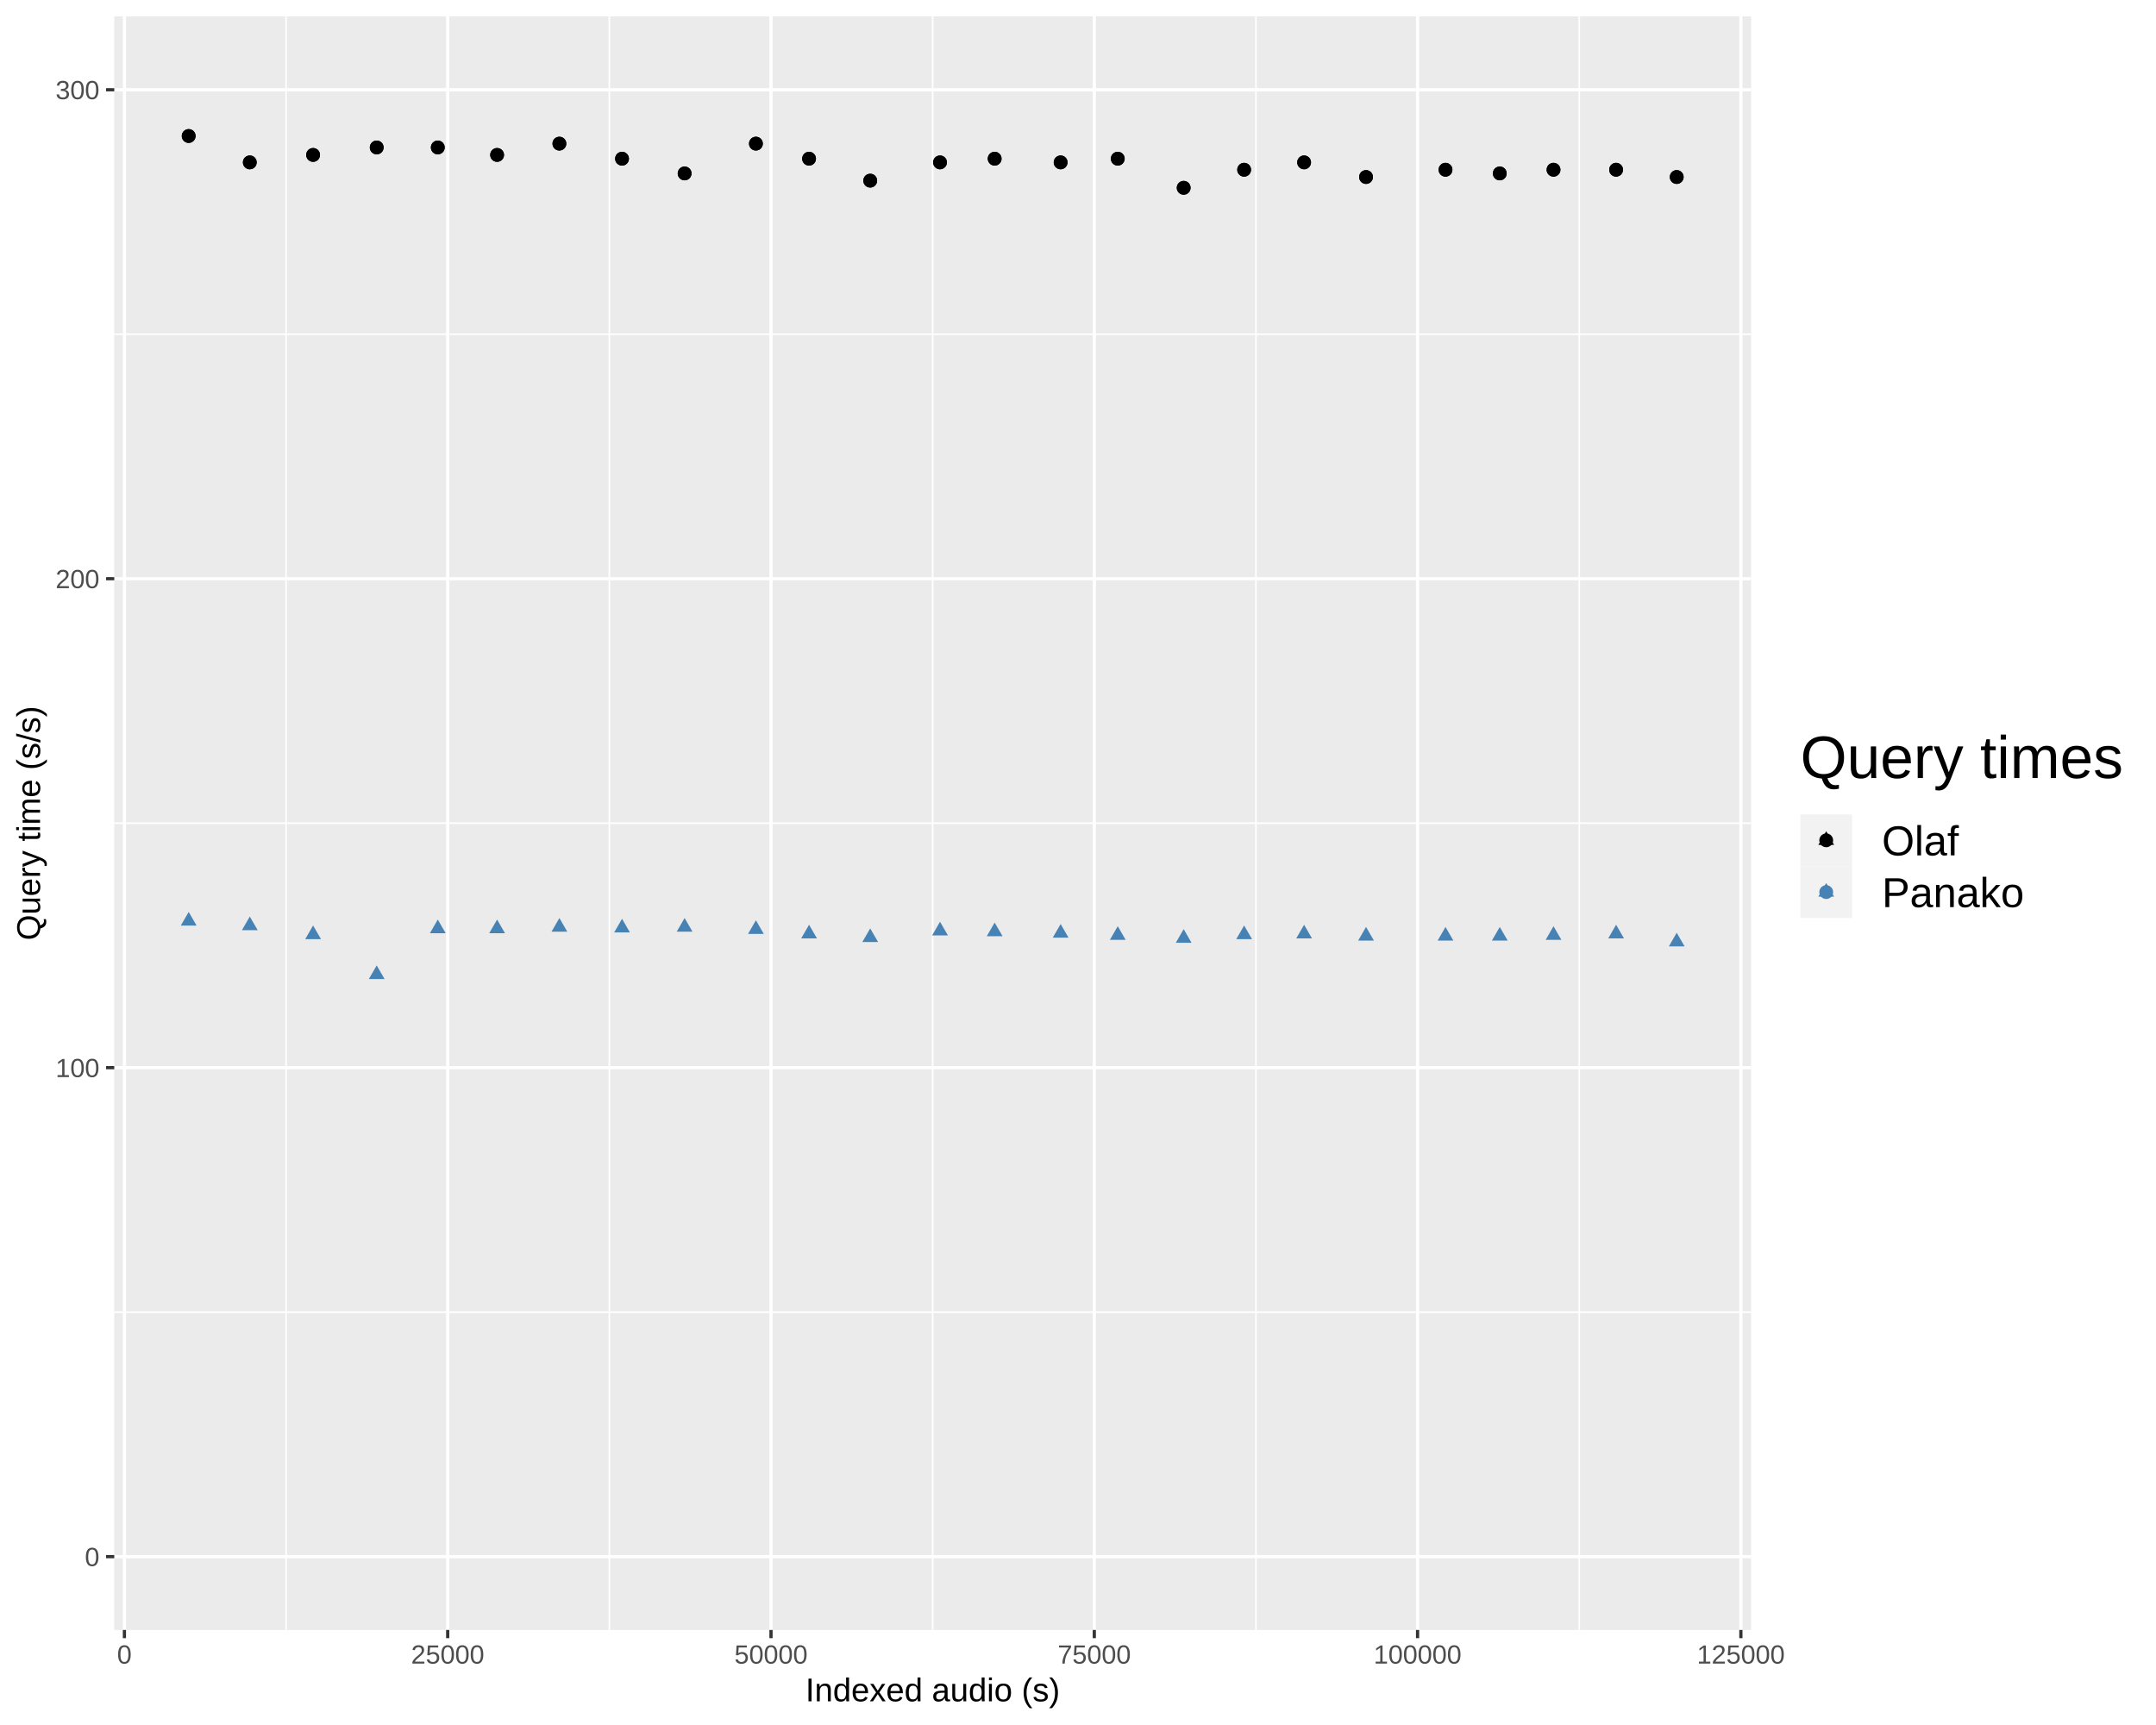
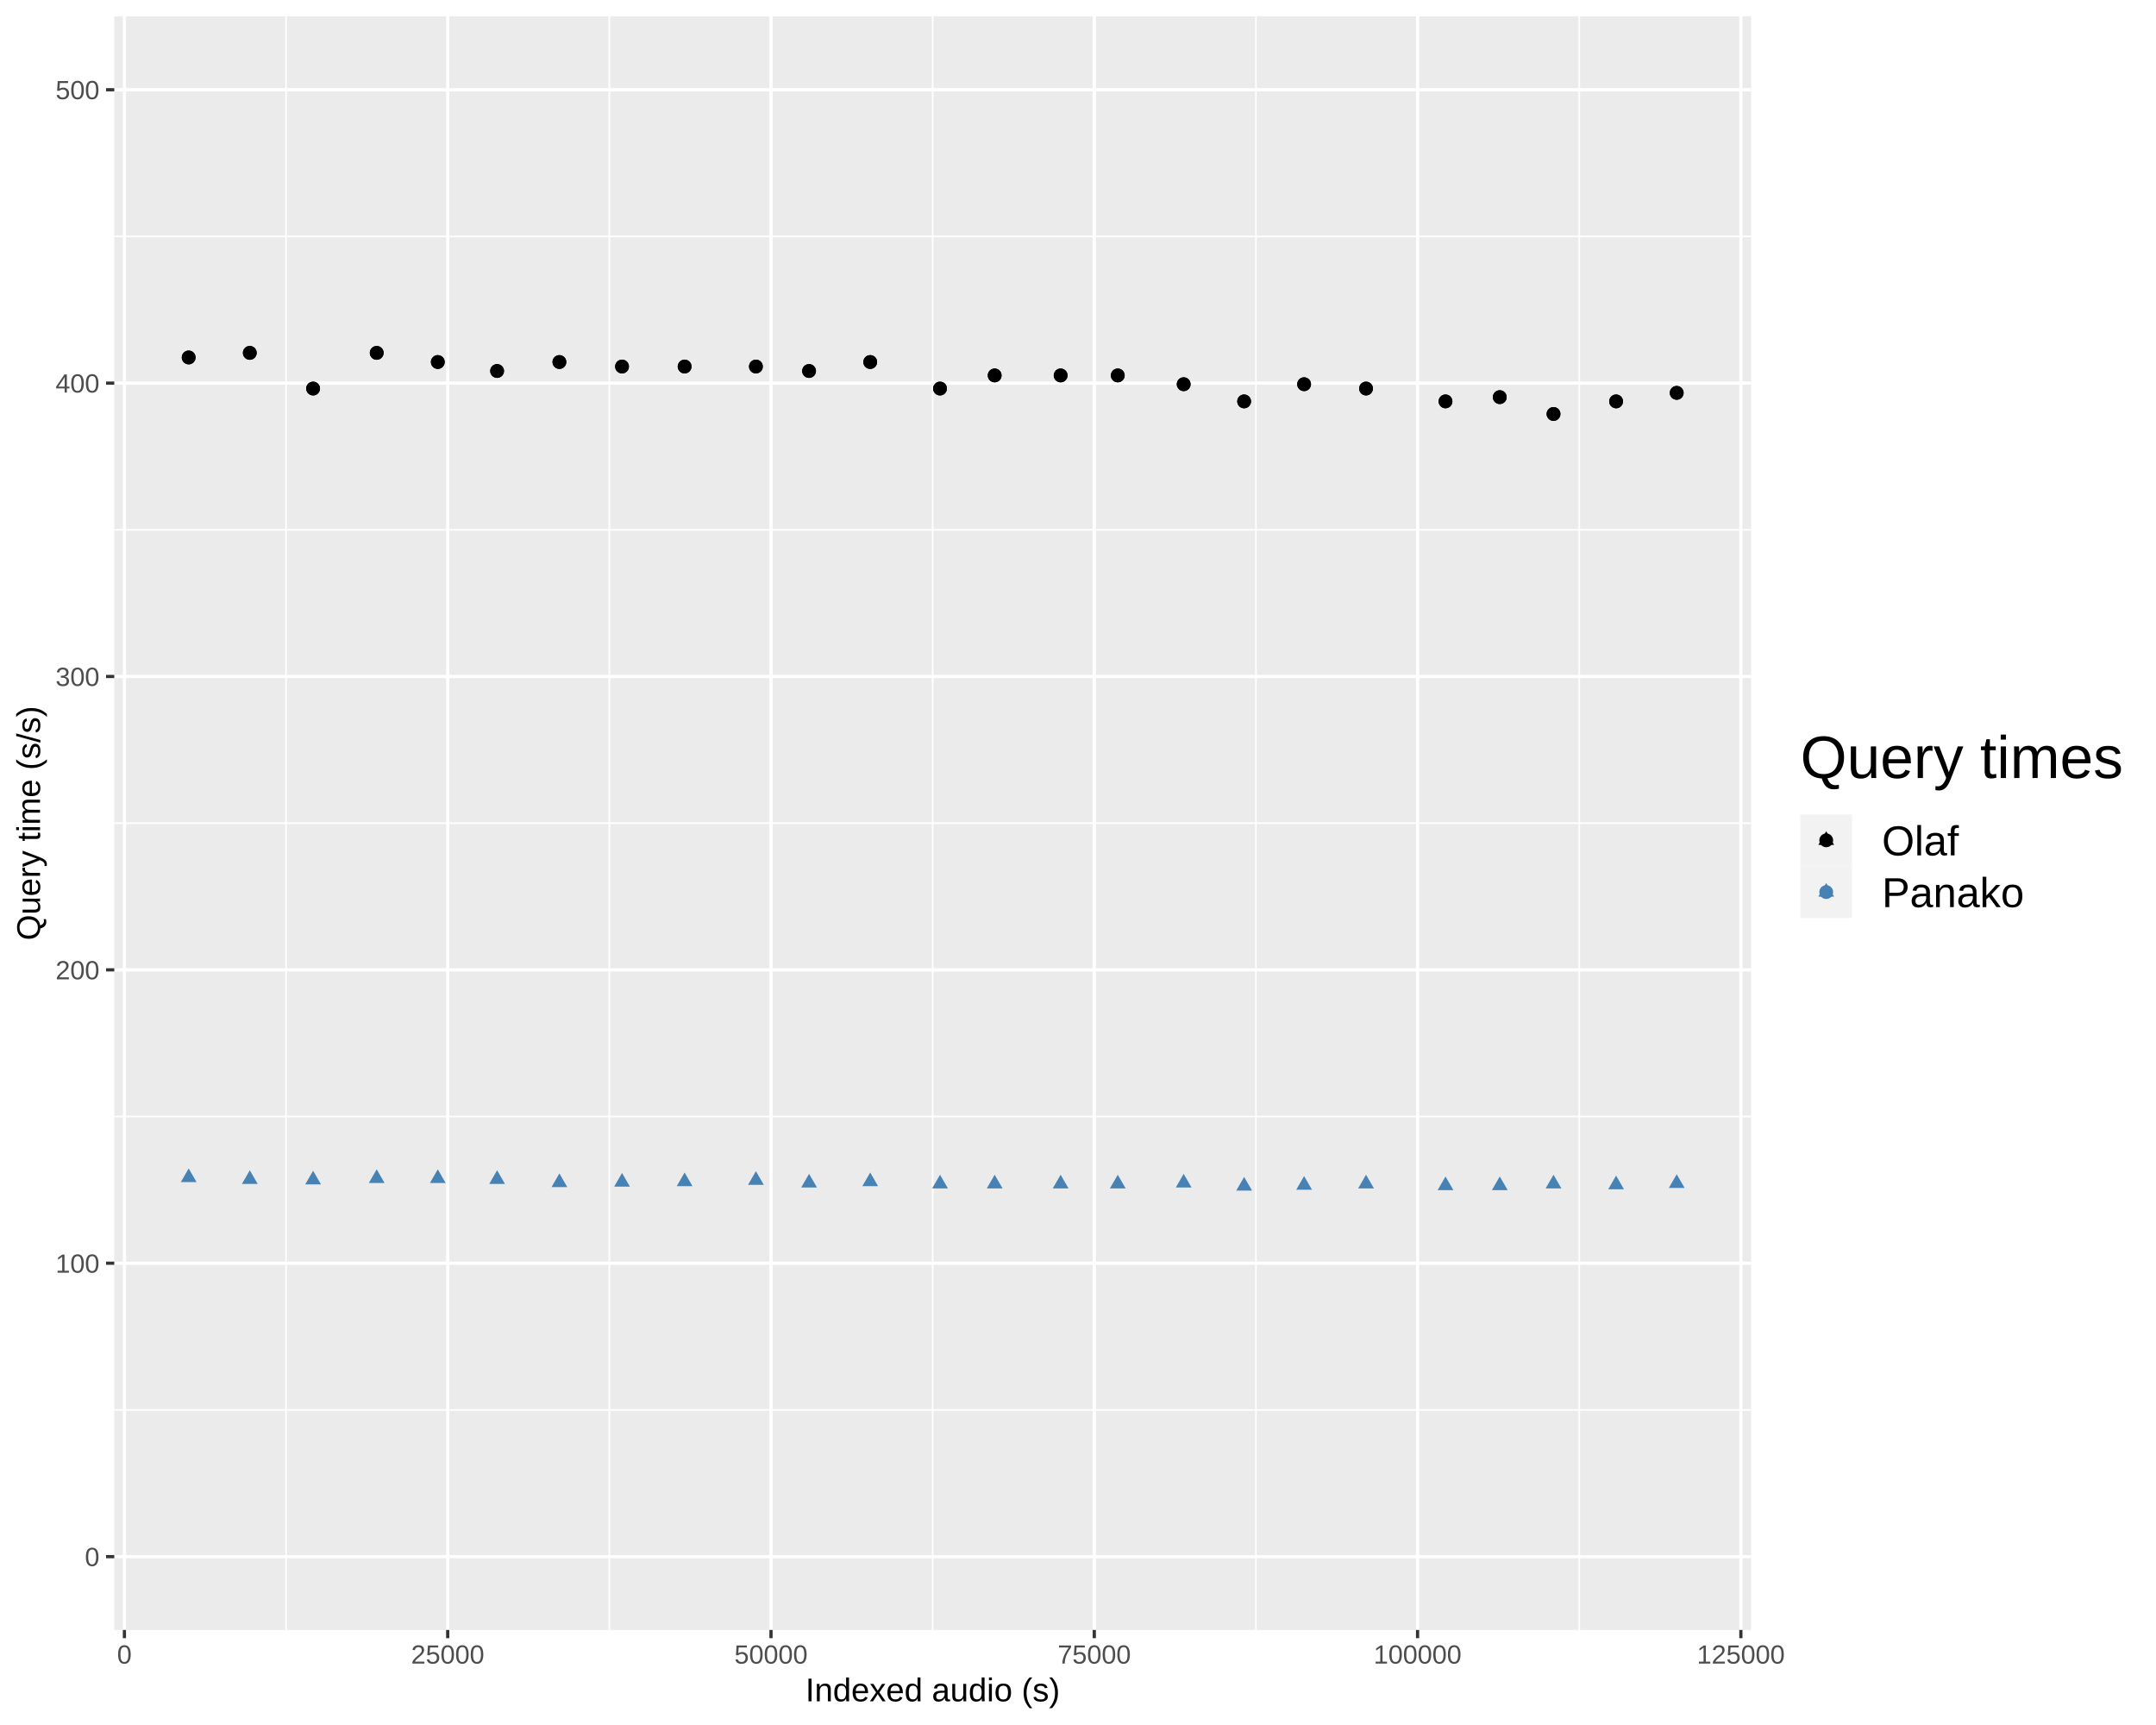
<svg xmlns="http://www.w3.org/2000/svg" class="svglite" width="720.00pt" height="576.00pt" viewBox="0 0 720.00 576.00">
  <defs>
    <style type="text/css">
    .svglite line, .svglite polyline, .svglite polygon, .svglite path, .svglite rect, .svglite circle {
      fill: none;
      stroke: #000000;
      stroke-linecap: round;
      stroke-linejoin: round;
      stroke-miterlimit: 10.00;
    }
    .svglite text {
      white-space: pre;
    }
  </style>
  </defs>
  <rect width="100%" height="100%" style="stroke: none; fill: #FFFFFF;" />
  <defs>
    <clipPath id="cpMC4wMHw3MjAuMDB8MC4wMHw1NzYuMDA=">
      <rect x="0.00" y="0.00" width="720.00" height="576.00" />
    </clipPath>
  </defs>
  <g clip-path="url(#cpMC4wMHw3MjAuMDB8MC4wMHw1NzYuMDA=)">
    <rect x="0.00" y="0.00" width="720.00" height="576.00" style="stroke-width: 1.07; stroke: #FFFFFF; fill: #FFFFFF;" />
  </g>
  <defs>
    <clipPath id="cpMzguMTZ8NTg0Ljc5fDUuNDh8NTQ0LjI3">
      <rect x="38.16" y="5.48" width="546.63" height="538.79" />
    </clipPath>
  </defs>
  <g clip-path="url(#cpMzguMTZ8NTg0Ljc5fDUuNDh8NTQ0LjI3)">
    <rect x="38.16" y="5.48" width="546.63" height="538.79" style="stroke-width: 1.07; stroke: none; fill: #EBEBEB;" />
-     <polyline points="38.16,438.14 584.79,438.14 " style="stroke-width: 0.53; stroke: #FFFFFF; stroke-linecap: butt;" />
+     <polyline points="38.16,470.80 584.79,470.80 " style="stroke-width: 0.53; stroke: #FFFFFF; stroke-linecap: butt;" />
+     <polyline points="38.16,372.83 584.79,372.83 " style="stroke-width: 0.53; stroke: #FFFFFF; stroke-linecap: butt;" />
    <polyline points="38.16,274.87 584.79,274.87 " style="stroke-width: 0.53; stroke: #FFFFFF; stroke-linecap: butt;" />
-     <polyline points="38.16,111.60 584.79,111.60 " style="stroke-width: 0.53; stroke: #FFFFFF; stroke-linecap: butt;" />
+     <polyline points="38.16,176.91 584.79,176.91 " style="stroke-width: 0.53; stroke: #FFFFFF; stroke-linecap: butt;" />
+     <polyline points="38.16,78.95 584.79,78.95 " style="stroke-width: 0.53; stroke: #FFFFFF; stroke-linecap: butt;" />
    <polyline points="95.53,544.27 95.53,5.48 " style="stroke-width: 0.53; stroke: #FFFFFF; stroke-linecap: butt;" />
    <polyline points="203.49,544.27 203.49,5.48 " style="stroke-width: 0.53; stroke: #FFFFFF; stroke-linecap: butt;" />
    <polyline points="311.46,544.27 311.46,5.48 " style="stroke-width: 0.53; stroke: #FFFFFF; stroke-linecap: butt;" />
    <polyline points="419.42,544.27 419.42,5.48 " style="stroke-width: 0.53; stroke: #FFFFFF; stroke-linecap: butt;" />
    <polyline points="527.39,544.27 527.39,5.48 " style="stroke-width: 0.53; stroke: #FFFFFF; stroke-linecap: butt;" />
    <polyline points="38.16,519.78 584.79,519.78 " style="stroke-width: 1.07; stroke: #FFFFFF; stroke-linecap: butt;" />
-     <polyline points="38.16,356.51 584.79,356.51 " style="stroke-width: 1.07; stroke: #FFFFFF; stroke-linecap: butt;" />
-     <polyline points="38.16,193.24 584.79,193.24 " style="stroke-width: 1.07; stroke: #FFFFFF; stroke-linecap: butt;" />
+     <polyline points="38.16,421.81 584.79,421.81 " style="stroke-width: 1.07; stroke: #FFFFFF; stroke-linecap: butt;" />
+     <polyline points="38.16,323.85 584.79,323.85 " style="stroke-width: 1.07; stroke: #FFFFFF; stroke-linecap: butt;" />
+     <polyline points="38.16,225.89 584.79,225.89 " style="stroke-width: 1.07; stroke: #FFFFFF; stroke-linecap: butt;" />
+     <polyline points="38.16,127.93 584.79,127.93 " style="stroke-width: 1.07; stroke: #FFFFFF; stroke-linecap: butt;" />
    <polyline points="38.16,29.97 584.79,29.97 " style="stroke-width: 1.07; stroke: #FFFFFF; stroke-linecap: butt;" />
    <polyline points="41.55,544.27 41.55,5.48 " style="stroke-width: 1.07; stroke: #FFFFFF; stroke-linecap: butt;" />
    <polyline points="149.51,544.27 149.51,5.48 " style="stroke-width: 1.07; stroke: #FFFFFF; stroke-linecap: butt;" />
    <polyline points="257.48,544.27 257.48,5.48 " style="stroke-width: 1.07; stroke: #FFFFFF; stroke-linecap: butt;" />
    <polyline points="365.44,544.27 365.44,5.48 " style="stroke-width: 1.07; stroke: #FFFFFF; stroke-linecap: butt;" />
    <polyline points="473.40,544.27 473.40,5.48 " style="stroke-width: 1.07; stroke: #FFFFFF; stroke-linecap: butt;" />
    <polyline points="581.37,544.27 581.37,5.48 " style="stroke-width: 1.07; stroke: #FFFFFF; stroke-linecap: butt;" />
-     <circle cx="63.01" cy="45.41" r="1.95" style="stroke-width: 0.71; fill: #000000;" />
-     <circle cx="83.42" cy="54.22" r="1.95" style="stroke-width: 0.71; fill: #000000;" />
-     <circle cx="104.56" cy="51.73" r="1.95" style="stroke-width: 0.71; fill: #000000;" />
-     <circle cx="125.80" cy="49.24" r="1.95" style="stroke-width: 0.71; fill: #000000;" />
-     <circle cx="146.20" cy="49.24" r="1.95" style="stroke-width: 0.71; fill: #000000;" />
-     <circle cx="166.01" cy="51.73" r="1.95" style="stroke-width: 0.71; fill: #000000;" />
-     <circle cx="186.81" cy="47.96" r="1.95" style="stroke-width: 0.71; fill: #000000;" />
-     <circle cx="207.73" cy="52.99" r="1.95" style="stroke-width: 0.71; fill: #000000;" />
-     <circle cx="228.63" cy="57.91" r="1.95" style="stroke-width: 0.71; fill: #000000;" />
-     <circle cx="252.44" cy="47.96" r="1.95" style="stroke-width: 0.71; fill: #000000;" />
-     <circle cx="270.19" cy="52.99" r="1.95" style="stroke-width: 0.71; fill: #000000;" />
-     <circle cx="290.61" cy="60.32" r="1.95" style="stroke-width: 0.71; fill: #000000;" />
-     <circle cx="313.92" cy="54.22" r="1.95" style="stroke-width: 0.71; fill: #000000;" />
-     <circle cx="332.17" cy="52.99" r="1.95" style="stroke-width: 0.71; fill: #000000;" />
-     <circle cx="354.20" cy="54.22" r="1.95" style="stroke-width: 0.71; fill: #000000;" />
-     <circle cx="373.28" cy="52.99" r="1.95" style="stroke-width: 0.71; fill: #000000;" />
-     <circle cx="395.29" cy="62.71" r="1.95" style="stroke-width: 0.71; fill: #000000;" />
-     <circle cx="415.48" cy="56.68" r="1.95" style="stroke-width: 0.71; fill: #000000;" />
-     <circle cx="435.51" cy="54.22" r="1.95" style="stroke-width: 0.71; fill: #000000;" />
-     <circle cx="456.19" cy="59.11" r="1.95" style="stroke-width: 0.71; fill: #000000;" />
-     <circle cx="482.73" cy="56.68" r="1.95" style="stroke-width: 0.71; fill: #000000;" />
-     <circle cx="500.85" cy="57.91" r="1.95" style="stroke-width: 0.71; fill: #000000;" />
-     <circle cx="518.80" cy="56.68" r="1.95" style="stroke-width: 0.71; fill: #000000;" />
-     <circle cx="539.70" cy="56.68" r="1.95" style="stroke-width: 0.71; fill: #000000;" />
-     <circle cx="559.94" cy="59.11" r="1.95" style="stroke-width: 0.71; fill: #000000;" />
-     <polygon points="63.01,304.50 65.64,309.06 60.38,309.06 " style="stroke-width: 0.71; stroke: none; fill: #4682B4;" />
-     <polygon points="83.42,306.04 86.06,310.60 80.79,310.60 " style="stroke-width: 0.71; stroke: none; fill: #4682B4;" />
-     <polygon points="104.56,309.03 107.20,313.59 101.93,313.59 " style="stroke-width: 0.71; stroke: none; fill: #4682B4;" />
-     <polygon points="125.80,322.36 128.43,326.92 123.17,326.92 " style="stroke-width: 0.71; stroke: none; fill: #4682B4;" />
-     <polygon points="146.20,307.05 148.83,311.61 143.57,311.61 " style="stroke-width: 0.71; stroke: none; fill: #4682B4;" />
-     <polygon points="166.01,307.05 168.64,311.61 163.38,311.61 " style="stroke-width: 0.71; stroke: none; fill: #4682B4;" />
-     <polygon points="186.81,306.54 189.44,311.10 184.18,311.10 " style="stroke-width: 0.71; stroke: none; fill: #4682B4;" />
-     <polygon points="207.73,306.79 210.36,311.35 205.10,311.35 " style="stroke-width: 0.71; stroke: none; fill: #4682B4;" />
-     <polygon points="228.63,306.54 231.26,311.10 225.99,311.10 " style="stroke-width: 0.71; stroke: none; fill: #4682B4;" />
-     <polygon points="252.44,307.29 255.07,311.85 249.80,311.85 " style="stroke-width: 0.71; stroke: none; fill: #4682B4;" />
-     <polygon points="270.19,308.78 272.83,313.34 267.56,313.34 " style="stroke-width: 0.71; stroke: none; fill: #4682B4;" />
-     <polygon points="290.61,310.01 293.24,314.56 287.97,314.56 " style="stroke-width: 0.71; stroke: none; fill: #4682B4;" />
-     <polygon points="313.92,307.78 316.56,312.34 311.29,312.34 " style="stroke-width: 0.71; stroke: none; fill: #4682B4;" />
-     <polygon points="332.17,308.05 334.81,312.61 329.54,312.61 " style="stroke-width: 0.71; stroke: none; fill: #4682B4;" />
-     <polygon points="354.20,308.54 356.84,313.10 351.57,313.10 " style="stroke-width: 0.71; stroke: none; fill: #4682B4;" />
-     <polygon points="373.28,309.27 375.91,313.83 370.65,313.83 " style="stroke-width: 0.71; stroke: none; fill: #4682B4;" />
-     <polygon points="395.29,310.25 397.92,314.81 392.66,314.81 " style="stroke-width: 0.71; stroke: none; fill: #4682B4;" />
-     <polygon points="415.48,309.03 418.12,313.59 412.85,313.59 " style="stroke-width: 0.71; stroke: none; fill: #4682B4;" />
-     <polygon points="435.51,308.78 438.14,313.34 432.88,313.34 " style="stroke-width: 0.71; stroke: none; fill: #4682B4;" />
-     <polygon points="456.19,309.52 458.83,314.08 453.56,314.08 " style="stroke-width: 0.71; stroke: none; fill: #4682B4;" />
-     <polygon points="482.73,309.52 485.36,314.08 480.10,314.08 " style="stroke-width: 0.71; stroke: none; fill: #4682B4;" />
-     <polygon points="500.85,309.52 503.49,314.08 498.22,314.08 " style="stroke-width: 0.71; stroke: none; fill: #4682B4;" />
-     <polygon points="518.80,309.27 521.43,313.83 516.17,313.83 " style="stroke-width: 0.71; stroke: none; fill: #4682B4;" />
-     <polygon points="539.70,308.78 542.33,313.34 537.07,313.34 " style="stroke-width: 0.71; stroke: none; fill: #4682B4;" />
-     <polygon points="559.94,311.46 562.58,316.02 557.31,316.02 " style="stroke-width: 0.71; stroke: none; fill: #4682B4;" />
-     <circle cx="63.01" cy="45.41" r="1.95" style="stroke-width: 0.71; fill: #000000;" />
-     <circle cx="83.42" cy="54.22" r="1.95" style="stroke-width: 0.71; fill: #000000;" />
-     <circle cx="104.56" cy="51.73" r="1.95" style="stroke-width: 0.71; fill: #000000;" />
-     <circle cx="125.80" cy="49.24" r="1.95" style="stroke-width: 0.71; fill: #000000;" />
-     <circle cx="146.20" cy="49.24" r="1.95" style="stroke-width: 0.71; fill: #000000;" />
-     <circle cx="166.01" cy="51.73" r="1.95" style="stroke-width: 0.71; fill: #000000;" />
-     <circle cx="186.81" cy="47.96" r="1.95" style="stroke-width: 0.71; fill: #000000;" />
-     <circle cx="207.73" cy="52.99" r="1.95" style="stroke-width: 0.71; fill: #000000;" />
-     <circle cx="228.63" cy="57.91" r="1.95" style="stroke-width: 0.71; fill: #000000;" />
-     <circle cx="252.44" cy="47.96" r="1.95" style="stroke-width: 0.71; fill: #000000;" />
-     <circle cx="270.19" cy="52.99" r="1.95" style="stroke-width: 0.71; fill: #000000;" />
-     <circle cx="290.61" cy="60.32" r="1.95" style="stroke-width: 0.71; fill: #000000;" />
-     <circle cx="313.92" cy="54.22" r="1.95" style="stroke-width: 0.71; fill: #000000;" />
-     <circle cx="332.17" cy="52.99" r="1.95" style="stroke-width: 0.71; fill: #000000;" />
-     <circle cx="354.20" cy="54.22" r="1.95" style="stroke-width: 0.71; fill: #000000;" />
-     <circle cx="373.28" cy="52.99" r="1.95" style="stroke-width: 0.71; fill: #000000;" />
-     <circle cx="395.29" cy="62.71" r="1.95" style="stroke-width: 0.71; fill: #000000;" />
-     <circle cx="415.48" cy="56.68" r="1.95" style="stroke-width: 0.71; fill: #000000;" />
-     <circle cx="435.51" cy="54.22" r="1.95" style="stroke-width: 0.71; fill: #000000;" />
-     <circle cx="456.19" cy="59.11" r="1.95" style="stroke-width: 0.71; fill: #000000;" />
-     <circle cx="482.73" cy="56.68" r="1.95" style="stroke-width: 0.71; fill: #000000;" />
-     <circle cx="500.85" cy="57.91" r="1.95" style="stroke-width: 0.71; fill: #000000;" />
-     <circle cx="518.80" cy="56.68" r="1.95" style="stroke-width: 0.71; fill: #000000;" />
-     <circle cx="539.70" cy="56.68" r="1.95" style="stroke-width: 0.71; fill: #000000;" />
-     <circle cx="559.94" cy="59.11" r="1.95" style="stroke-width: 0.71; fill: #000000;" />
+     <circle cx="63.01" cy="119.36" r="1.95" style="stroke-width: 0.71; fill: #000000;" />
+     <circle cx="83.42" cy="117.83" r="1.95" style="stroke-width: 0.71; fill: #000000;" />
+     <circle cx="104.56" cy="129.74" r="1.95" style="stroke-width: 0.71; fill: #000000;" />
+     <circle cx="125.80" cy="117.83" r="1.95" style="stroke-width: 0.71; fill: #000000;" />
+     <circle cx="146.20" cy="120.88" r="1.95" style="stroke-width: 0.71; fill: #000000;" />
+     <circle cx="166.01" cy="123.88" r="1.95" style="stroke-width: 0.71; fill: #000000;" />
+     <circle cx="186.81" cy="120.88" r="1.95" style="stroke-width: 0.71; fill: #000000;" />
+     <circle cx="207.73" cy="122.39" r="1.95" style="stroke-width: 0.71; fill: #000000;" />
+     <circle cx="228.63" cy="122.39" r="1.95" style="stroke-width: 0.71; fill: #000000;" />
+     <circle cx="252.44" cy="122.39" r="1.95" style="stroke-width: 0.71; fill: #000000;" />
+     <circle cx="270.19" cy="123.88" r="1.95" style="stroke-width: 0.71; fill: #000000;" />
+     <circle cx="290.61" cy="120.88" r="1.95" style="stroke-width: 0.71; fill: #000000;" />
+     <circle cx="313.92" cy="129.74" r="1.95" style="stroke-width: 0.71; fill: #000000;" />
+     <circle cx="332.17" cy="125.36" r="1.95" style="stroke-width: 0.71; fill: #000000;" />
+     <circle cx="354.20" cy="125.36" r="1.95" style="stroke-width: 0.71; fill: #000000;" />
+     <circle cx="373.28" cy="125.36" r="1.95" style="stroke-width: 0.71; fill: #000000;" />
+     <circle cx="395.29" cy="128.29" r="1.95" style="stroke-width: 0.71; fill: #000000;" />
+     <circle cx="415.48" cy="134.03" r="1.95" style="stroke-width: 0.71; fill: #000000;" />
+     <circle cx="435.51" cy="128.29" r="1.95" style="stroke-width: 0.71; fill: #000000;" />
+     <circle cx="456.19" cy="129.74" r="1.95" style="stroke-width: 0.71; fill: #000000;" />
+     <circle cx="482.73" cy="134.03" r="1.95" style="stroke-width: 0.71; fill: #000000;" />
+     <circle cx="500.85" cy="132.61" r="1.95" style="stroke-width: 0.71; fill: #000000;" />
+     <circle cx="518.80" cy="138.23" r="1.95" style="stroke-width: 0.71; fill: #000000;" />
+     <circle cx="539.70" cy="134.03" r="1.95" style="stroke-width: 0.71; fill: #000000;" />
+     <circle cx="559.94" cy="131.18" r="1.95" style="stroke-width: 0.71; fill: #000000;" />
+     <polygon points="63.01,390.16 65.64,394.72 60.38,394.72 " style="stroke-width: 0.71; stroke: none; fill: #4682B4;" />
+     <polygon points="83.42,390.77 86.06,395.33 80.79,395.33 " style="stroke-width: 0.71; stroke: none; fill: #4682B4;" />
+     <polygon points="104.56,390.92 107.20,395.48 101.93,395.48 " style="stroke-width: 0.71; stroke: none; fill: #4682B4;" />
+     <polygon points="125.80,390.46 128.43,395.02 123.17,395.02 " style="stroke-width: 0.71; stroke: none; fill: #4682B4;" />
+     <polygon points="146.20,390.46 148.83,395.02 143.57,395.02 " style="stroke-width: 0.71; stroke: none; fill: #4682B4;" />
+     <polygon points="166.01,390.77 168.64,395.33 163.38,395.33 " style="stroke-width: 0.71; stroke: none; fill: #4682B4;" />
+     <polygon points="186.81,391.82 189.44,396.38 184.18,396.38 " style="stroke-width: 0.71; stroke: none; fill: #4682B4;" />
+     <polygon points="207.73,391.67 210.36,396.23 205.10,396.23 " style="stroke-width: 0.71; stroke: none; fill: #4682B4;" />
+     <polygon points="228.63,391.52 231.26,396.08 225.99,396.08 " style="stroke-width: 0.71; stroke: none; fill: #4682B4;" />
+     <polygon points="252.44,391.07 255.07,395.63 249.80,395.63 " style="stroke-width: 0.71; stroke: none; fill: #4682B4;" />
+     <polygon points="270.19,391.96 272.83,396.52 267.56,396.52 " style="stroke-width: 0.71; stroke: none; fill: #4682B4;" />
+     <polygon points="290.61,391.52 293.24,396.08 287.97,396.08 " style="stroke-width: 0.71; stroke: none; fill: #4682B4;" />
+     <polygon points="313.92,392.26 316.56,396.82 311.29,396.82 " style="stroke-width: 0.71; stroke: none; fill: #4682B4;" />
+     <polygon points="332.17,392.26 334.81,396.82 329.54,396.82 " style="stroke-width: 0.71; stroke: none; fill: #4682B4;" />
+     <polygon points="354.20,392.26 356.84,396.82 351.57,396.82 " style="stroke-width: 0.71; stroke: none; fill: #4682B4;" />
+     <polygon points="373.28,392.26 375.91,396.82 370.65,396.82 " style="stroke-width: 0.71; stroke: none; fill: #4682B4;" />
+     <polygon points="395.29,391.96 397.92,396.52 392.66,396.52 " style="stroke-width: 0.71; stroke: none; fill: #4682B4;" />
+     <polygon points="415.48,392.99 418.12,397.55 412.85,397.55 " style="stroke-width: 0.71; stroke: none; fill: #4682B4;" />
+     <polygon points="435.51,392.70 438.14,397.26 432.88,397.26 " style="stroke-width: 0.71; stroke: none; fill: #4682B4;" />
+     <polygon points="456.19,392.26 458.83,396.82 453.56,396.82 " style="stroke-width: 0.71; stroke: none; fill: #4682B4;" />
+     <polygon points="482.73,392.84 485.36,397.40 480.10,397.40 " style="stroke-width: 0.71; stroke: none; fill: #4682B4;" />
+     <polygon points="500.85,392.84 503.49,397.40 498.22,397.40 " style="stroke-width: 0.71; stroke: none; fill: #4682B4;" />
+     <polygon points="518.80,392.26 521.43,396.82 516.17,396.82 " style="stroke-width: 0.71; stroke: none; fill: #4682B4;" />
+     <polygon points="539.70,392.55 542.33,397.11 537.07,397.11 " style="stroke-width: 0.71; stroke: none; fill: #4682B4;" />
+     <polygon points="559.94,392.11 562.58,396.67 557.31,396.67 " style="stroke-width: 0.71; stroke: none; fill: #4682B4;" />
+     <circle cx="63.01" cy="119.36" r="1.95" style="stroke-width: 0.71; fill: #000000;" />
+     <circle cx="83.42" cy="117.83" r="1.95" style="stroke-width: 0.71; fill: #000000;" />
+     <circle cx="104.56" cy="129.74" r="1.95" style="stroke-width: 0.71; fill: #000000;" />
+     <circle cx="125.80" cy="117.83" r="1.95" style="stroke-width: 0.71; fill: #000000;" />
+     <circle cx="146.20" cy="120.88" r="1.95" style="stroke-width: 0.71; fill: #000000;" />
+     <circle cx="166.01" cy="123.88" r="1.95" style="stroke-width: 0.71; fill: #000000;" />
+     <circle cx="186.81" cy="120.88" r="1.95" style="stroke-width: 0.71; fill: #000000;" />
+     <circle cx="207.73" cy="122.39" r="1.95" style="stroke-width: 0.71; fill: #000000;" />
+     <circle cx="228.63" cy="122.39" r="1.95" style="stroke-width: 0.71; fill: #000000;" />
+     <circle cx="252.44" cy="122.39" r="1.95" style="stroke-width: 0.71; fill: #000000;" />
+     <circle cx="270.19" cy="123.88" r="1.95" style="stroke-width: 0.71; fill: #000000;" />
+     <circle cx="290.61" cy="120.88" r="1.95" style="stroke-width: 0.71; fill: #000000;" />
+     <circle cx="313.92" cy="129.74" r="1.95" style="stroke-width: 0.71; fill: #000000;" />
+     <circle cx="332.17" cy="125.36" r="1.95" style="stroke-width: 0.71; fill: #000000;" />
+     <circle cx="354.20" cy="125.36" r="1.95" style="stroke-width: 0.71; fill: #000000;" />
+     <circle cx="373.28" cy="125.36" r="1.95" style="stroke-width: 0.71; fill: #000000;" />
+     <circle cx="395.29" cy="128.29" r="1.95" style="stroke-width: 0.71; fill: #000000;" />
+     <circle cx="415.48" cy="134.03" r="1.95" style="stroke-width: 0.71; fill: #000000;" />
+     <circle cx="435.51" cy="128.29" r="1.95" style="stroke-width: 0.71; fill: #000000;" />
+     <circle cx="456.19" cy="129.74" r="1.95" style="stroke-width: 0.71; fill: #000000;" />
+     <circle cx="482.73" cy="134.03" r="1.95" style="stroke-width: 0.71; fill: #000000;" />
+     <circle cx="500.85" cy="132.61" r="1.95" style="stroke-width: 0.71; fill: #000000;" />
+     <circle cx="518.80" cy="138.23" r="1.95" style="stroke-width: 0.71; fill: #000000;" />
+     <circle cx="539.70" cy="134.03" r="1.95" style="stroke-width: 0.71; fill: #000000;" />
+     <circle cx="559.94" cy="131.18" r="1.95" style="stroke-width: 0.71; fill: #000000;" />
  </g>
  <g clip-path="url(#cpMC4wMHw3MjAuMDB8MC4wMHw1NzYuMDA=)">
    <text x="33.23" y="522.93" text-anchor="end" style="font-size: 8.80px;fill: #4D4D4D; font-family: &quot;Arial&quot;;" textLength="4.90px" lengthAdjust="spacingAndGlyphs">0</text>
-     <text x="33.23" y="359.66" text-anchor="end" style="font-size: 8.80px;fill: #4D4D4D; font-family: &quot;Arial&quot;;" textLength="14.69px" lengthAdjust="spacingAndGlyphs">100</text>
-     <text x="33.23" y="196.39" text-anchor="end" style="font-size: 8.80px;fill: #4D4D4D; font-family: &quot;Arial&quot;;" textLength="14.69px" lengthAdjust="spacingAndGlyphs">200</text>
-     <text x="33.23" y="33.12" text-anchor="end" style="font-size: 8.80px;fill: #4D4D4D; font-family: &quot;Arial&quot;;" textLength="14.69px" lengthAdjust="spacingAndGlyphs">300</text>
+     <text x="33.23" y="424.97" text-anchor="end" style="font-size: 8.80px;fill: #4D4D4D; font-family: &quot;Arial&quot;;" textLength="14.69px" lengthAdjust="spacingAndGlyphs">100</text>
+     <text x="33.23" y="327.01" text-anchor="end" style="font-size: 8.80px;fill: #4D4D4D; font-family: &quot;Arial&quot;;" textLength="14.69px" lengthAdjust="spacingAndGlyphs">200</text>
+     <text x="33.23" y="229.05" text-anchor="end" style="font-size: 8.80px;fill: #4D4D4D; font-family: &quot;Arial&quot;;" textLength="14.69px" lengthAdjust="spacingAndGlyphs">300</text>
+     <text x="33.23" y="131.08" text-anchor="end" style="font-size: 8.80px;fill: #4D4D4D; font-family: &quot;Arial&quot;;" textLength="14.69px" lengthAdjust="spacingAndGlyphs">400</text>
+     <text x="33.23" y="33.12" text-anchor="end" style="font-size: 8.80px;fill: #4D4D4D; font-family: &quot;Arial&quot;;" textLength="14.69px" lengthAdjust="spacingAndGlyphs">500</text>
    <polyline points="35.42,519.78 38.16,519.78 " style="stroke-width: 1.07; stroke: #333333; stroke-linecap: butt;" />
-     <polyline points="35.42,356.51 38.16,356.51 " style="stroke-width: 1.07; stroke: #333333; stroke-linecap: butt;" />
-     <polyline points="35.42,193.24 38.16,193.24 " style="stroke-width: 1.07; stroke: #333333; stroke-linecap: butt;" />
+     <polyline points="35.42,421.81 38.16,421.81 " style="stroke-width: 1.07; stroke: #333333; stroke-linecap: butt;" />
+     <polyline points="35.42,323.85 38.16,323.85 " style="stroke-width: 1.07; stroke: #333333; stroke-linecap: butt;" />
+     <polyline points="35.42,225.89 38.16,225.89 " style="stroke-width: 1.07; stroke: #333333; stroke-linecap: butt;" />
+     <polyline points="35.42,127.93 38.16,127.93 " style="stroke-width: 1.07; stroke: #333333; stroke-linecap: butt;" />
    <polyline points="35.42,29.97 38.16,29.97 " style="stroke-width: 1.07; stroke: #333333; stroke-linecap: butt;" />
    <polyline points="41.55,547.01 41.55,544.27 " style="stroke-width: 1.07; stroke: #333333; stroke-linecap: butt;" />
    <polyline points="149.51,547.01 149.51,544.27 " style="stroke-width: 1.07; stroke: #333333; stroke-linecap: butt;" />
    <polyline points="257.48,547.01 257.48,544.27 " style="stroke-width: 1.07; stroke: #333333; stroke-linecap: butt;" />
    <polyline points="365.44,547.01 365.44,544.27 " style="stroke-width: 1.07; stroke: #333333; stroke-linecap: butt;" />
    <polyline points="473.40,547.01 473.40,544.27 " style="stroke-width: 1.07; stroke: #333333; stroke-linecap: butt;" />
    <polyline points="581.37,547.01 581.37,544.27 " style="stroke-width: 1.07; stroke: #333333; stroke-linecap: butt;" />
    <text x="41.55" y="555.50" text-anchor="middle" style="font-size: 8.80px;fill: #4D4D4D; font-family: &quot;Arial&quot;;" textLength="4.90px" lengthAdjust="spacingAndGlyphs">0</text>
    <text x="149.51" y="555.50" text-anchor="middle" style="font-size: 8.80px;fill: #4D4D4D; font-family: &quot;Arial&quot;;" textLength="24.48px" lengthAdjust="spacingAndGlyphs">25000</text>
    <text x="257.48" y="555.50" text-anchor="middle" style="font-size: 8.80px;fill: #4D4D4D; font-family: &quot;Arial&quot;;" textLength="24.48px" lengthAdjust="spacingAndGlyphs">50000</text>
    <text x="365.44" y="555.50" text-anchor="middle" style="font-size: 8.80px;fill: #4D4D4D; font-family: &quot;Arial&quot;;" textLength="24.48px" lengthAdjust="spacingAndGlyphs">75000</text>
    <text x="473.40" y="555.50" text-anchor="middle" style="font-size: 8.80px;fill: #4D4D4D; font-family: &quot;Arial&quot;;" textLength="29.38px" lengthAdjust="spacingAndGlyphs">100000</text>
    <text x="581.37" y="555.50" text-anchor="middle" style="font-size: 8.80px;fill: #4D4D4D; font-family: &quot;Arial&quot;;" textLength="29.38px" lengthAdjust="spacingAndGlyphs">125000</text>
    <text x="311.48" y="568.09" text-anchor="middle" style="font-size: 11.00px; font-family: &quot;Arial&quot;;" textLength="85.01px" lengthAdjust="spacingAndGlyphs">Indexed audio (s)</text>
    <text transform="translate(13.37,274.87) rotate(-90)" text-anchor="middle" style="font-size: 11.00px; font-family: &quot;Arial&quot;;" textLength="78.23px" lengthAdjust="spacingAndGlyphs">Query time (s/s)</text>
    <rect x="595.75" y="237.75" width="118.77" height="74.25" style="stroke-width: 1.07; stroke: none; fill: #FFFFFF;" />
    <text x="601.23" y="259.79" style="font-size: 20.00px; font-family: &quot;Arial&quot;;" textLength="107.81px" lengthAdjust="spacingAndGlyphs">Query times</text>
    <rect x="601.23" y="271.96" width="17.28" height="17.28" style="stroke-width: 1.07; stroke: none; fill: #F2F2F2;" />
    <circle cx="609.87" cy="280.60" r="1.95" style="stroke-width: 0.71; fill: #000000;" />
    <polygon points="609.87,277.56 612.50,282.12 607.24,282.12 " style="stroke-width: 0.71; stroke: none; fill: #000000;" />
    <rect x="601.23" y="289.24" width="17.28" height="17.28" style="stroke-width: 1.07; stroke: none; fill: #F2F2F2;" />
    <circle cx="609.87" cy="297.88" r="1.95" style="stroke-width: 0.71; stroke: #4682B4; fill: #4682B4;" />
    <polygon points="609.87,294.84 612.50,299.40 607.24,299.40 " style="stroke-width: 0.71; stroke: none; fill: #4682B4;" />
    <text x="628.47" y="285.62" style="font-size: 14.00px; font-family: &quot;Arial&quot;;" textLength="25.67px" lengthAdjust="spacingAndGlyphs">Olaf</text>
    <text x="628.47" y="302.90" style="font-size: 14.00px; font-family: &quot;Arial&quot;;" textLength="47.47px" lengthAdjust="spacingAndGlyphs">Panako</text>
  </g>
</svg>
